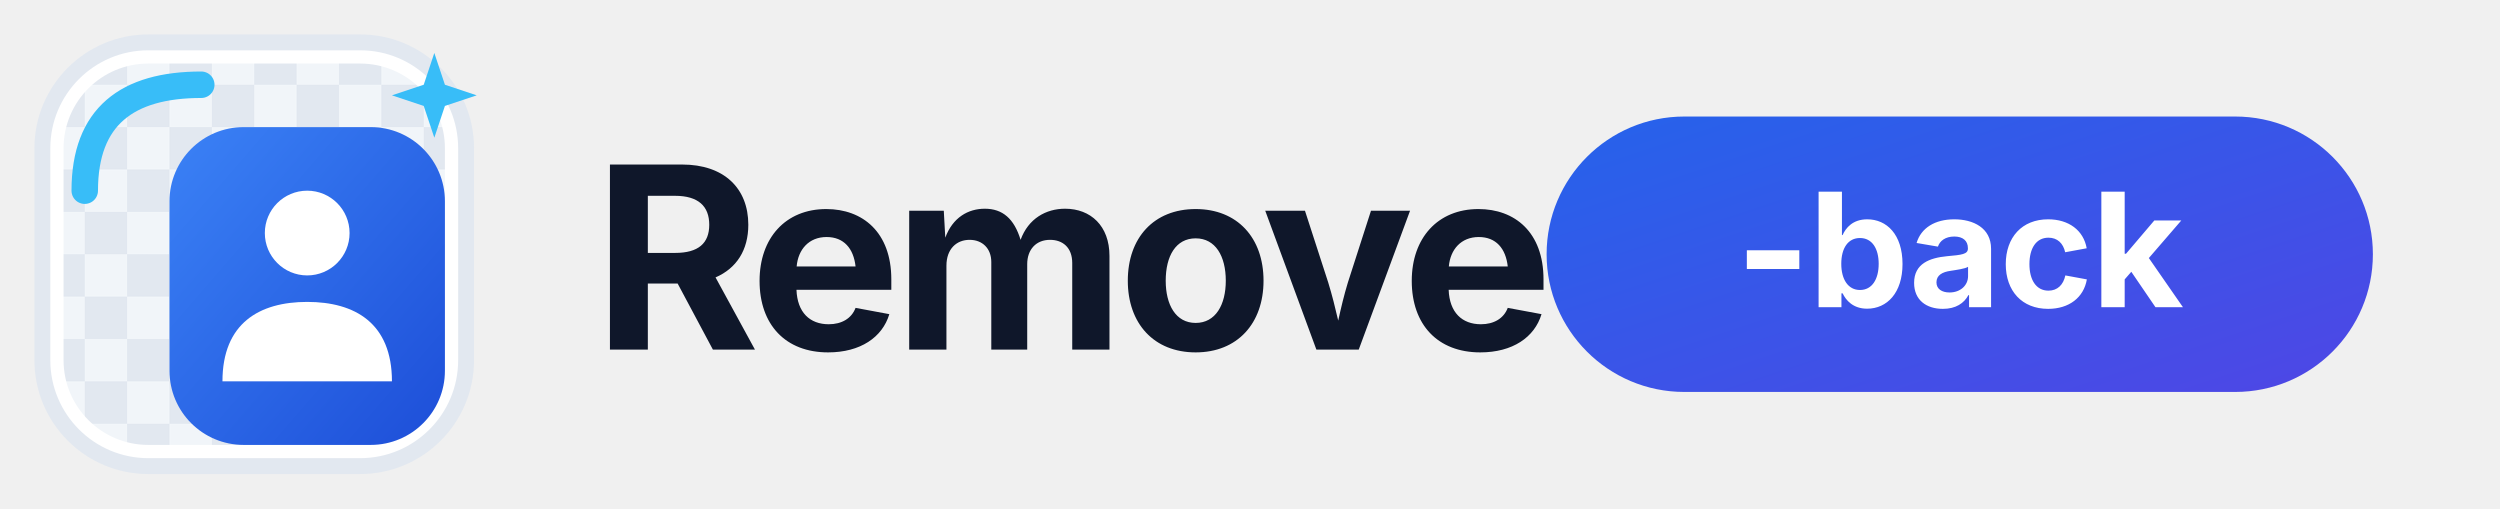
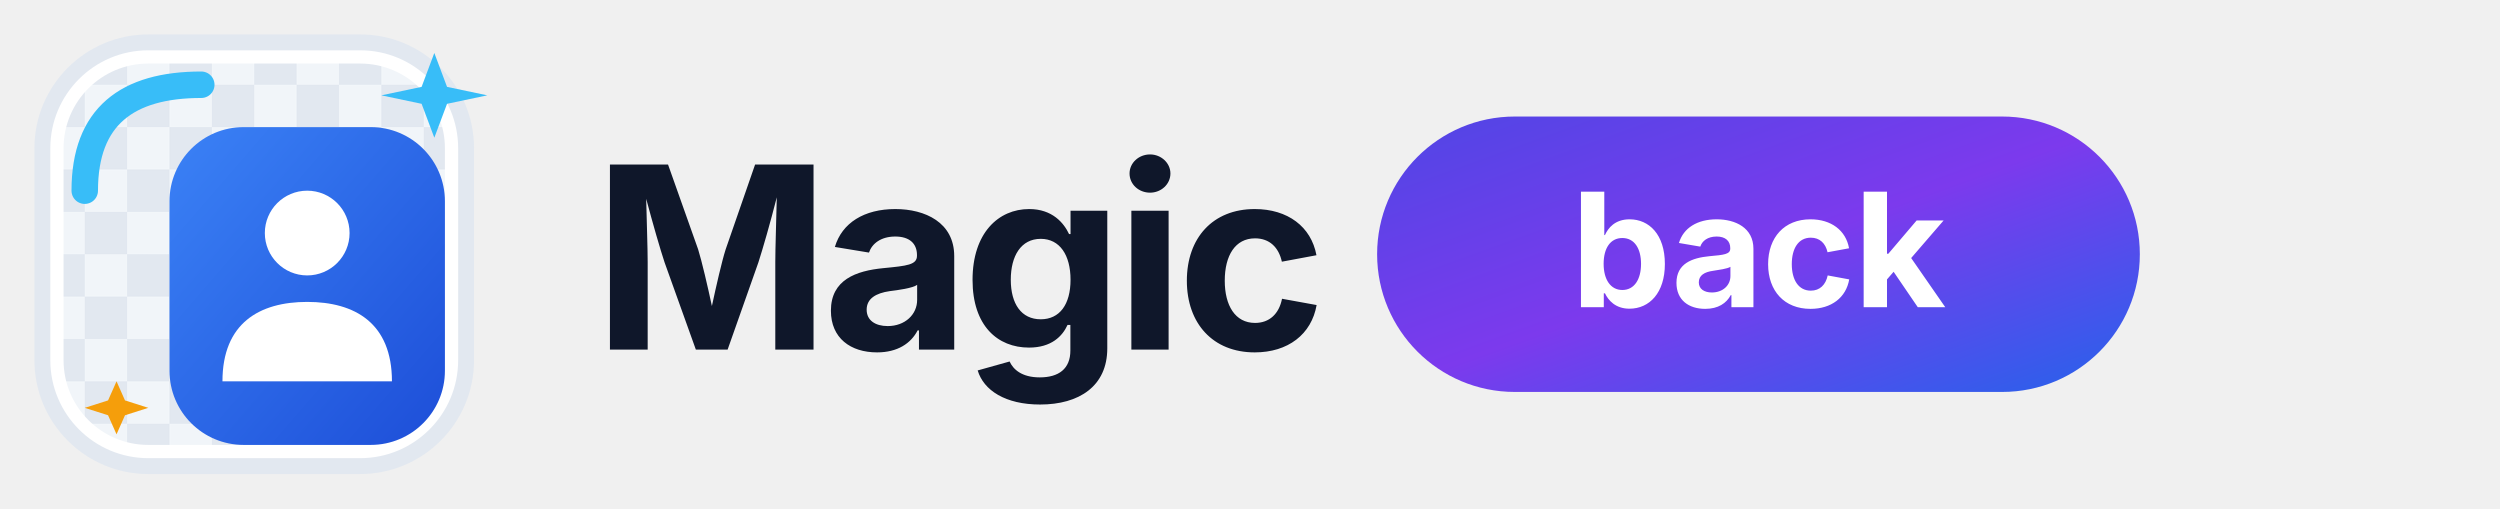
<svg xmlns="http://www.w3.org/2000/svg" viewBox="0 0 236 48" fill="none" width="100%" height="100%">
  <defs>
    <style>
      .logo-card-base { fill: #FFFFFF; stroke: #E2E8F0; }
      .logo-checker-a { fill: #F1F5F9; }
      .logo-checker-b { fill: #E2E8F0; }
      .logo-text { fill: #0F172A; }
      @media (prefers-color-scheme: dark) {
        .logo-card-base { fill: #131D2E; stroke: #1E293B; }
        .logo-checker-a { fill: #162032; }
        .logo-checker-b { fill: #1E2B42; }
        .logo-text { fill: #F8FAFC; }
      }
    </style>
-     <linearGradient id="rbGrad" x1="0%" y1="0%" x2="100%" y2="100%">
-       <stop offset="0%" stop-color="#2563EB" />
-       <stop offset="100%" stop-color="#4F46E5" />
+     <linearGradient id="magicBadgeGrad" x1="0%" y1="0%" x2="100%" y2="100%">
+       <stop offset="0%" stop-color="#4F46E5" />
+       <stop offset="50%" stop-color="#7C3AED" />
+       <stop offset="100%" stop-color="#2563EB" />
    </linearGradient>
-     <linearGradient id="rbCutoutGrad" x1="0%" y1="0%" x2="100%" y2="100%">
+     <linearGradient id="magicCutoutGrad" x1="0%" y1="0%" x2="100%" y2="100%">
      <stop offset="0%" stop-color="#3B82F6" />
      <stop offset="100%" stop-color="#1D4ED8" />
    </linearGradient>
-     <pattern id="logoCheckers" width="8" height="8" patternUnits="userSpaceOnUse">
+     <pattern id="magicLogoCheckers" width="8" height="8" patternUnits="userSpaceOnUse">
      <rect width="4" height="4" class="logo-checker-a" />
      <rect x="4" width="4" height="4" class="logo-checker-b" />
      <rect y="4" width="4" height="4" class="logo-checker-b" />
      <rect x="4" y="4" width="4" height="4" class="logo-checker-a" />
    </pattern>
  </defs>
  <g transform="translate(4, 4)">
    <rect x="0" y="0" width="40" height="40" rx="10" class="logo-card-base" stroke-width="1.5" />
-     <rect x="2" y="2" width="36" height="36" rx="8" fill="url(#logoCheckers)" />
+     <rect x="2" y="2" width="36" height="36" rx="8" fill="url(#magicLogoCheckers)" />
    <g>
-       <rect x="12" y="8" width="26" height="30" rx="7" fill="url(#rbCutoutGrad)" />
+       <rect x="12" y="8" width="26" height="30" rx="7" fill="url(#magicCutoutGrad)" />
      <circle cx="25" cy="18" r="4" fill="#FFFFFF" />
      <path d="M17 32 C17 26.5, 20.5 24.5, 25 24.5 C29.5 24.5, 33 26.5, 33 32 Z" fill="#FFFFFF" />
    </g>
    <path d="M4 14 C4 7 8 4 15 4" stroke="#38BDF8" stroke-width="2.5" stroke-linecap="round" />
-     <path d="M37 1 L38 4 L41 5 L38 6 L37 9 L36 6 L33 5 L36 4 Z" fill="#38BDF8" />
+     <path d="M37 1 L38.2 4.2 L42 5 L38.2 5.8 L37 9 L35.8 5.8 L32 5 L35.8 4.2 Z" fill="#38BDF8" />
+     <path d="M7 32 L7.8 33.8 L10 34.5 L7.8 35.2 L7 37 L6.2 35.2 L4 34.5 L6.2 33.8 Z" fill="#F59E0B" />
  </g>
  <g transform="translate(56, 33)">
-     <text font-family="-apple-system, BlinkMacSystemFont, 'Inter', 'Segoe UI', Roboto, sans-serif" font-size="24" font-weight="700" letter-spacing="-0.03em" class="logo-text">Remove</text>
-     <g transform="translate(90, -22)">
-       <rect width="78" height="26" rx="13" fill="url(#rbGrad)" />
-       <text x="39" y="18" font-family="-apple-system, BlinkMacSystemFont, 'Inter', 'Segoe UI', Roboto, sans-serif" font-size="15" font-weight="700" fill="#FFFFFF" text-anchor="middle" letter-spacing="-0.01em">-back</text>
+     <text font-family="-apple-system, BlinkMacSystemFont, 'Inter', 'Segoe UI', Roboto, sans-serif" font-size="24" font-weight="700" letter-spacing="-0.03em" class="logo-text">Magic</text>
+     <g transform="translate(74, -22)">
+       <rect width="72" height="26" rx="13" fill="url(#magicBadgeGrad)" />
+       <text x="36" y="18" font-family="-apple-system, BlinkMacSystemFont, 'Inter', 'Segoe UI', Roboto, sans-serif" font-size="15" font-weight="700" fill="#FFFFFF" text-anchor="middle" letter-spacing="-0.01em">back</text>
    </g>
  </g>
</svg>
